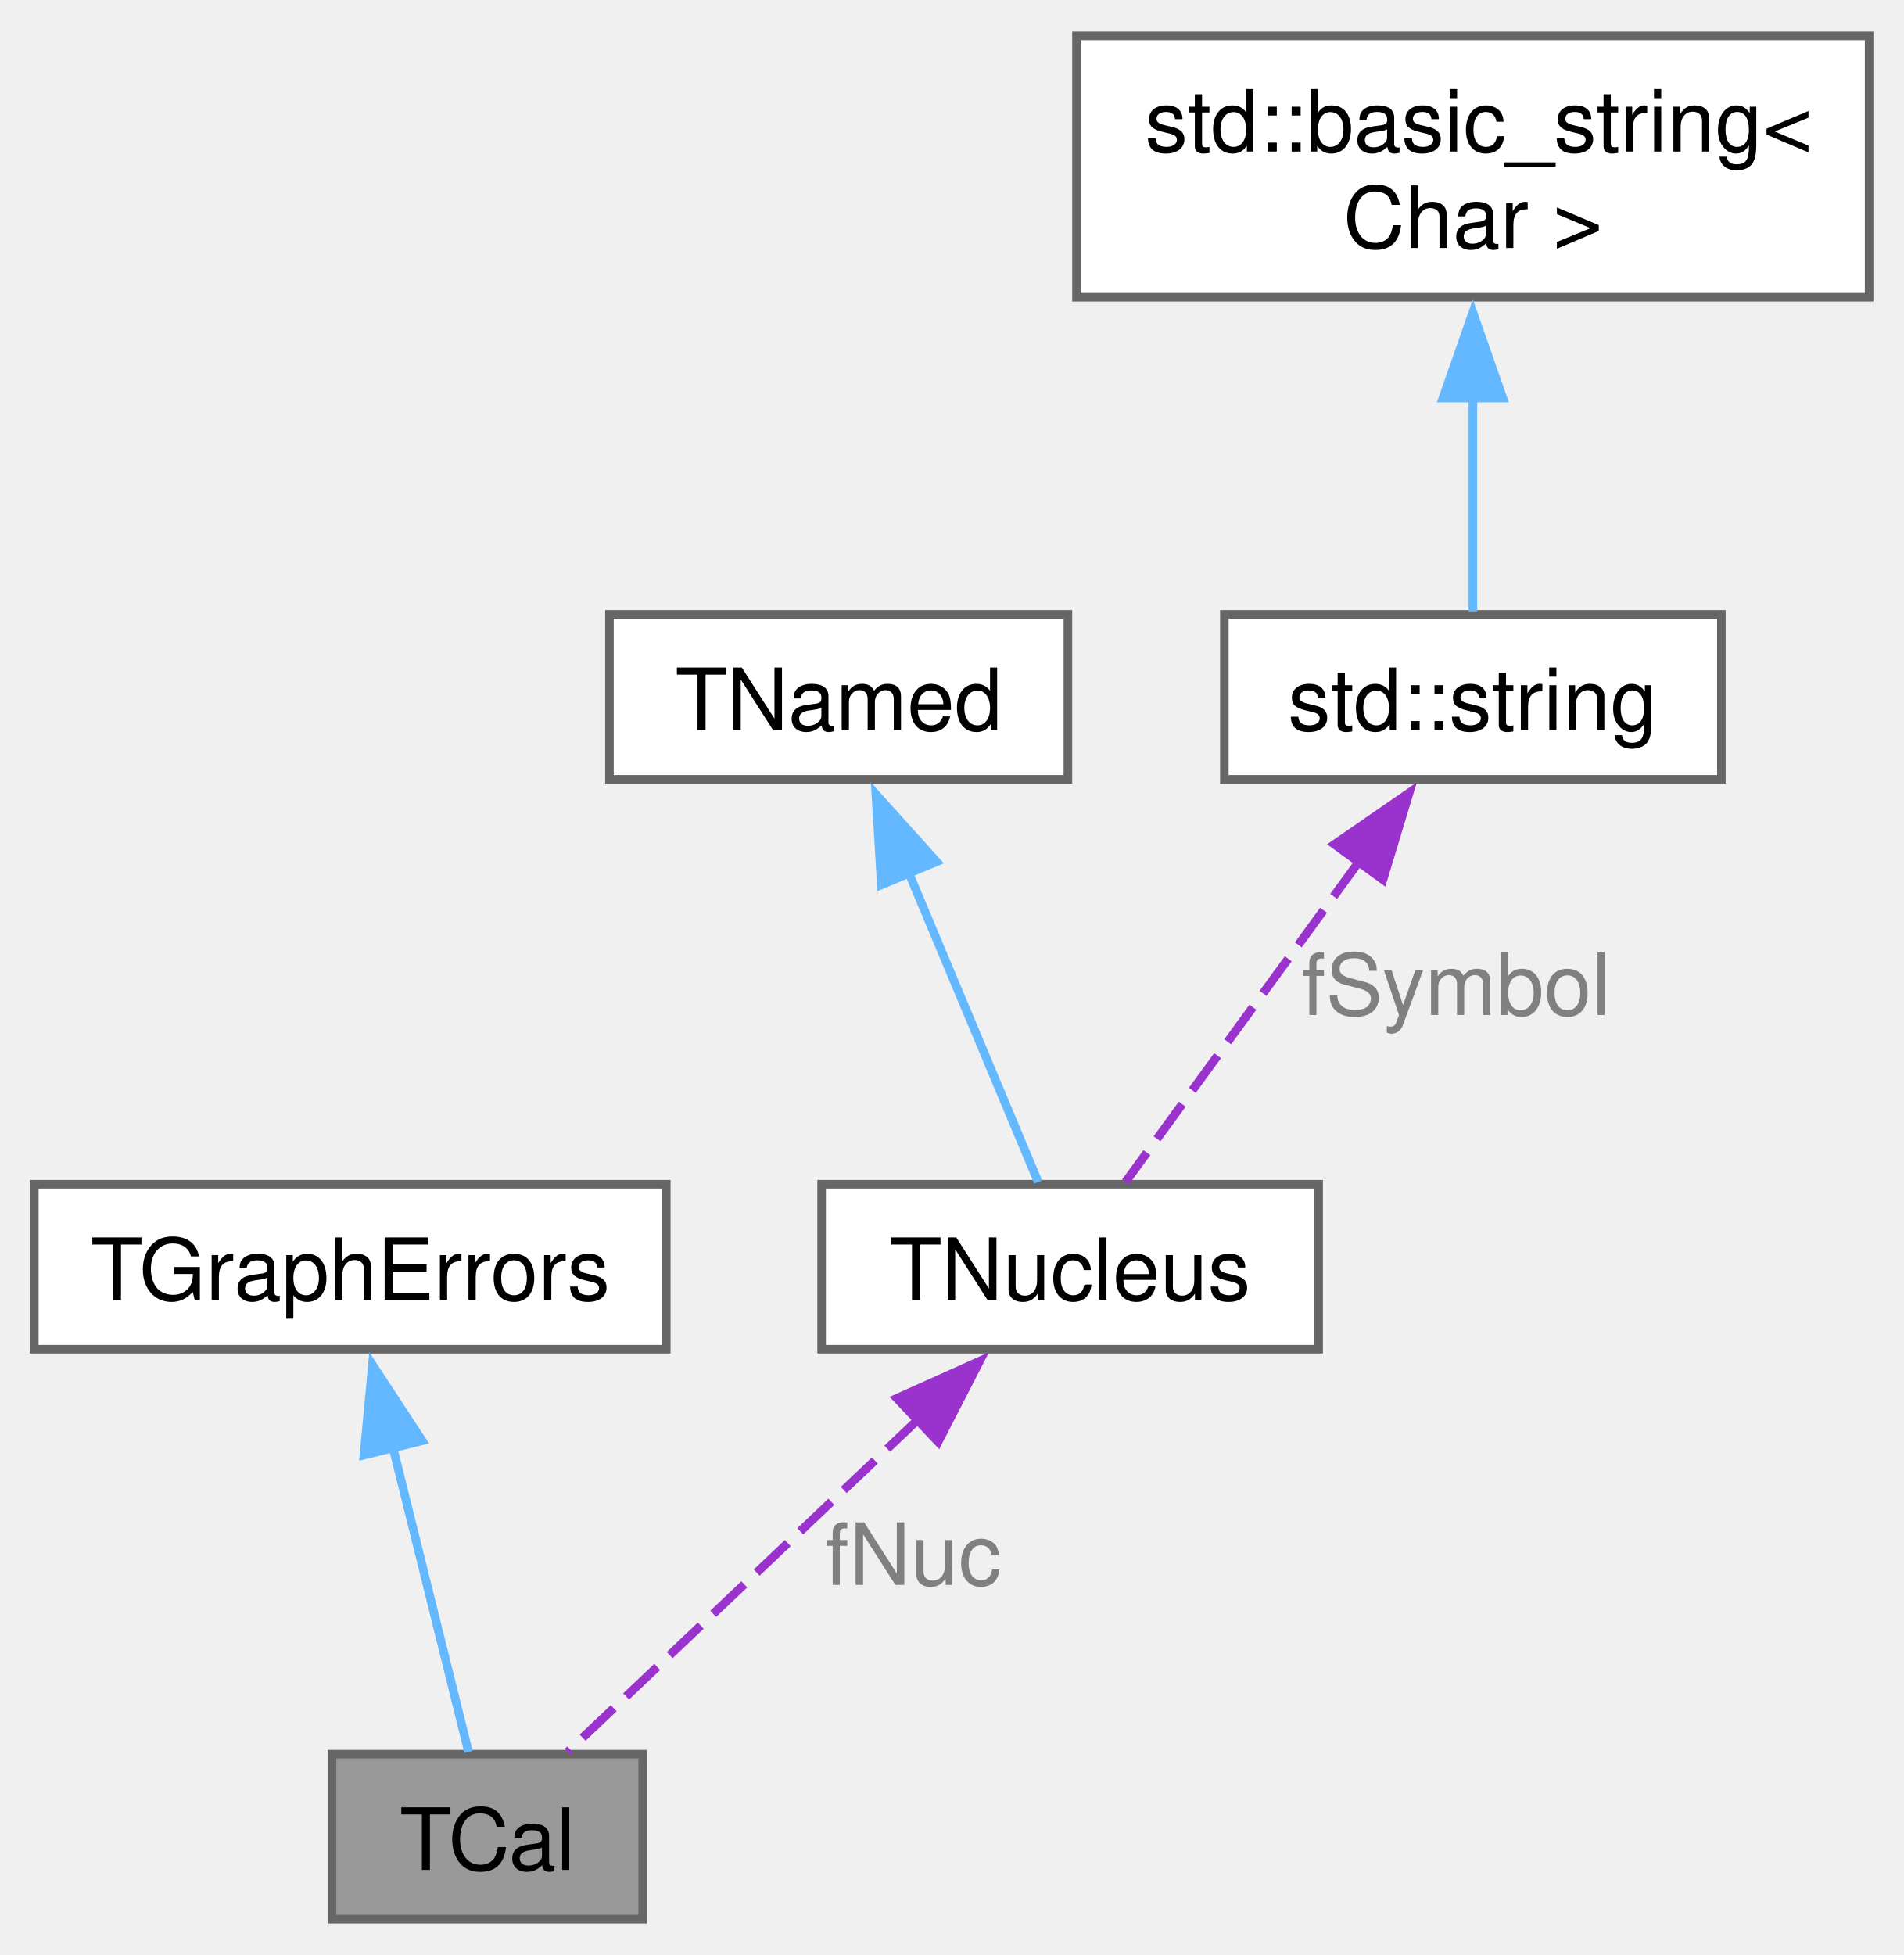
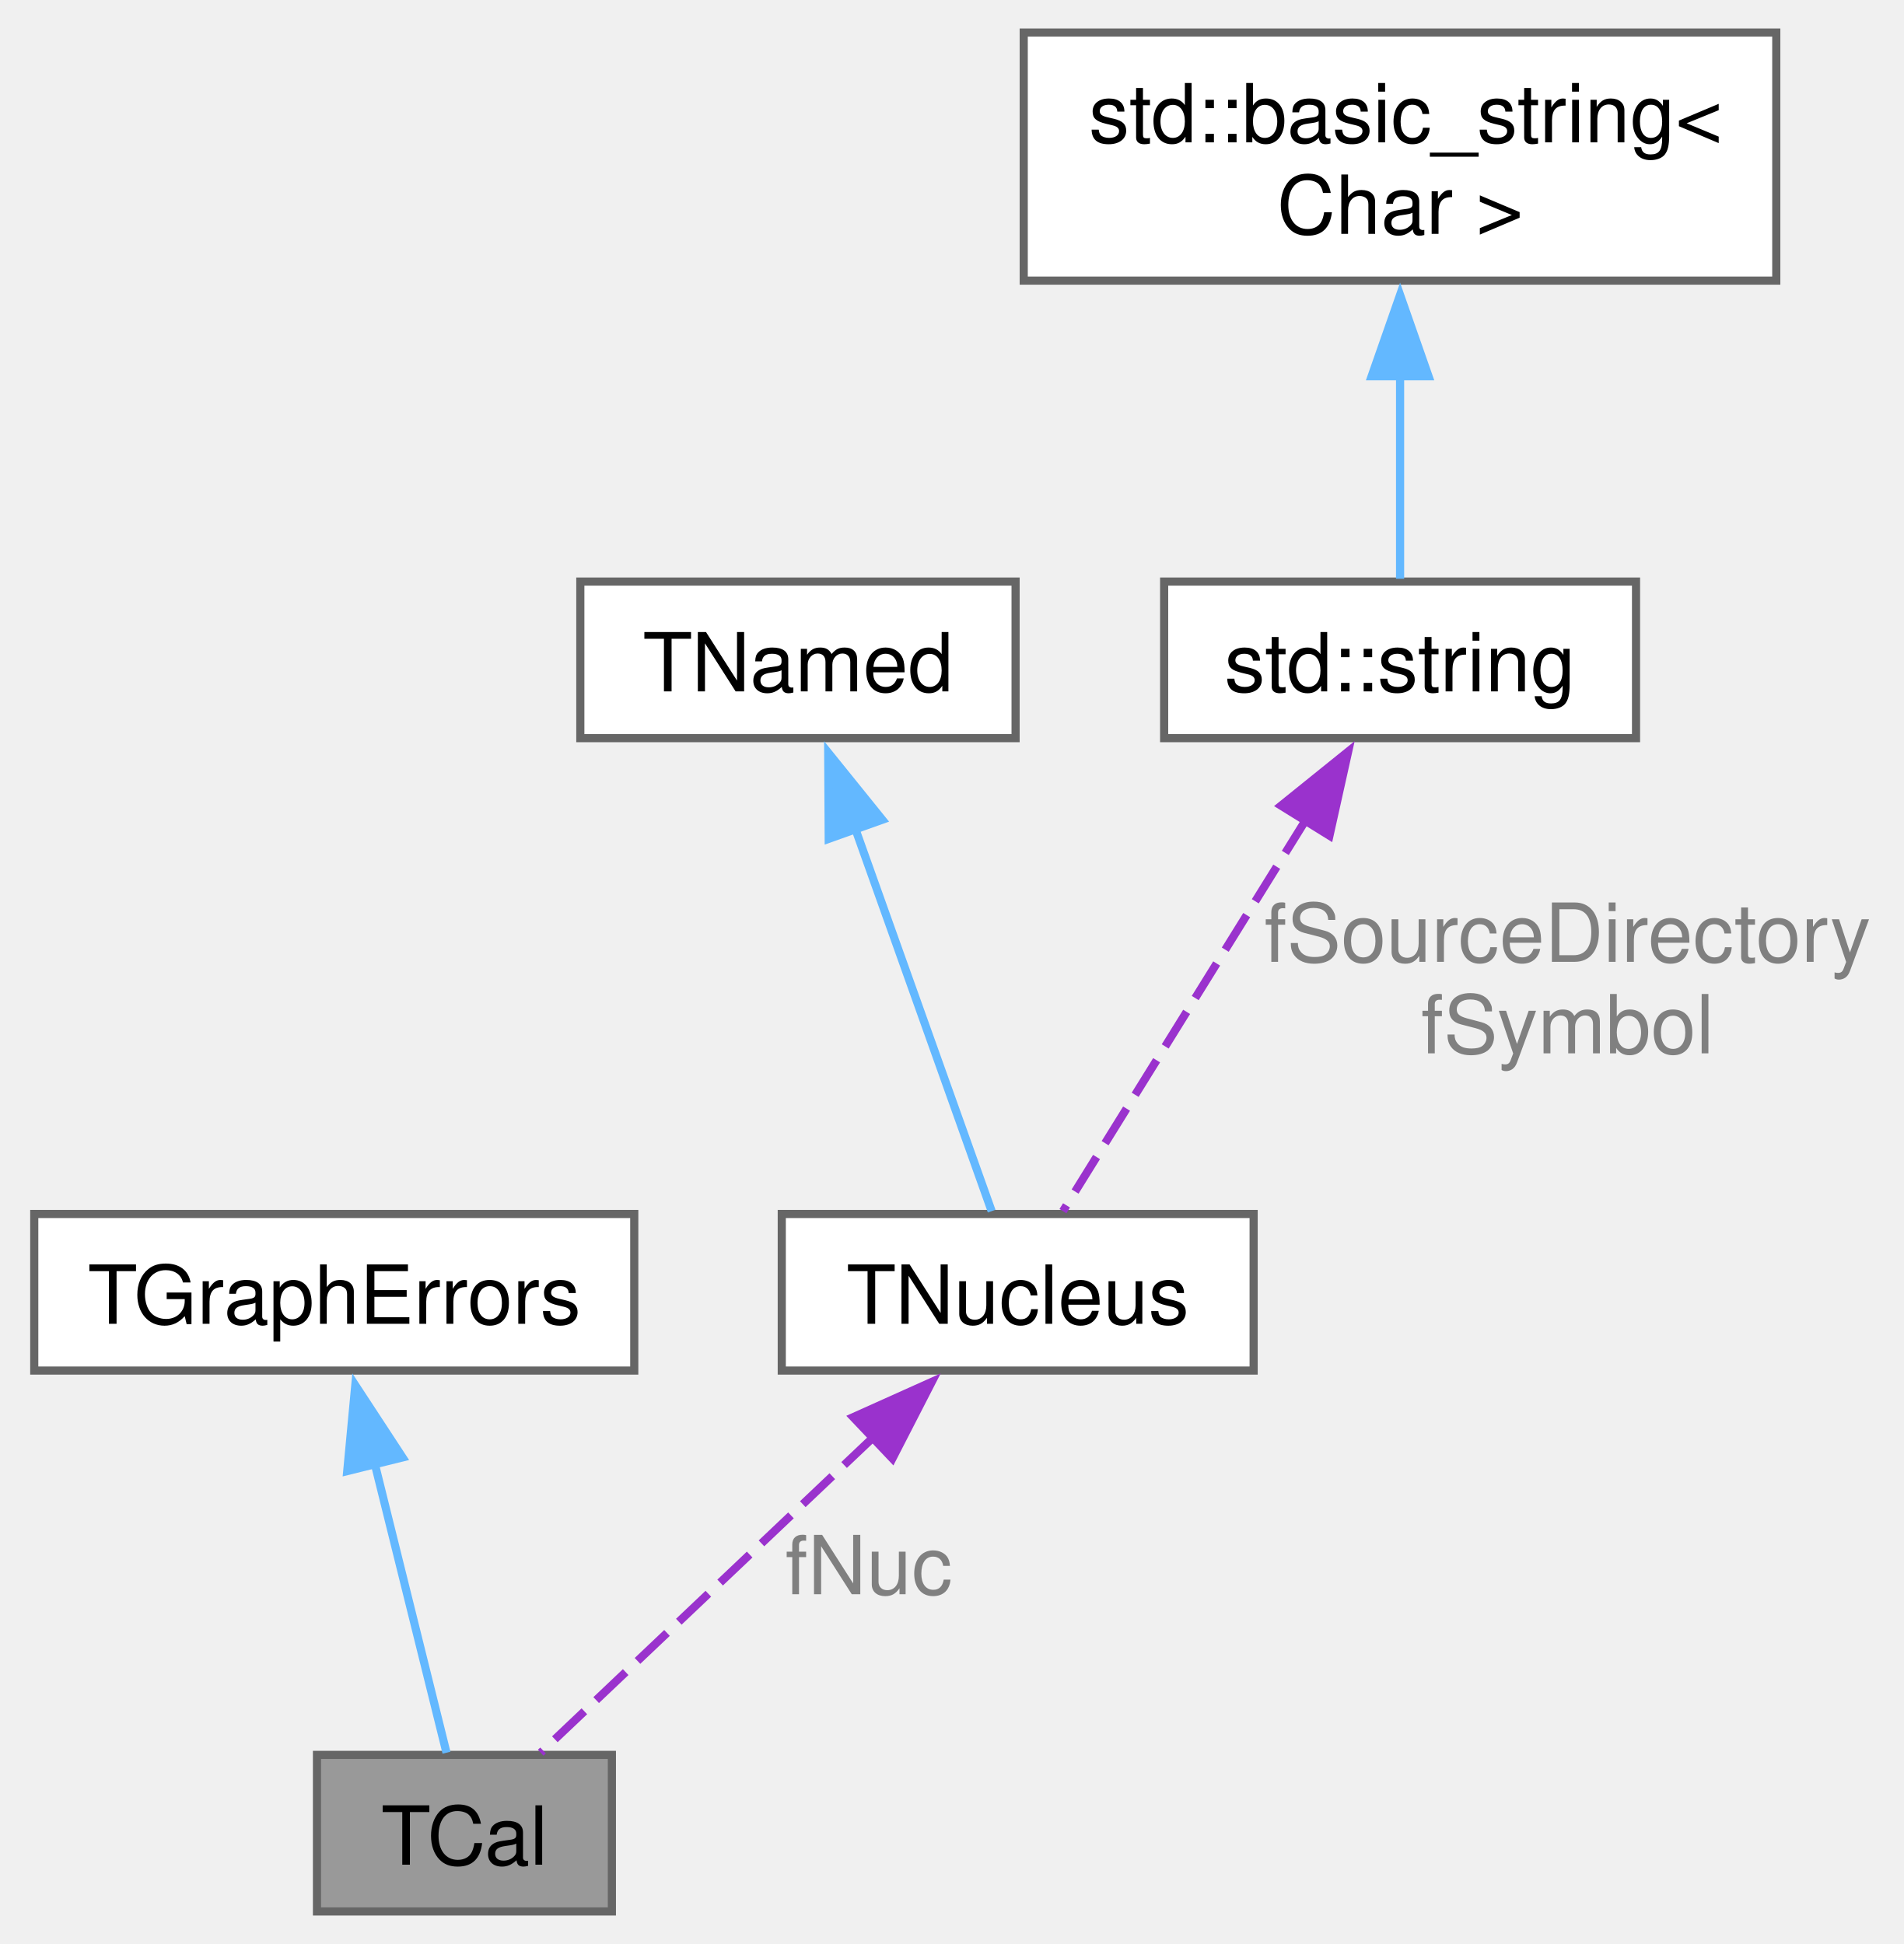
- <svg xmlns="http://www.w3.org/2000/svg" xmlns:xlink="http://www.w3.org/1999/xlink" width="222pt" height="228pt" viewBox="0.00 0.00 222.12 227.75">
-   <g id="graph0" class="graph" transform="scale(1 1) rotate(0) translate(4 223.75)">
+ <svg xmlns="http://www.w3.org/2000/svg" xmlns:xlink="http://www.w3.org/1999/xlink" width="234pt" height="239pt" viewBox="0.00 0.00 233.58 239.00">
+   <g id="graph0" class="graph" transform="scale(1 1) rotate(0) translate(4 235)">
    <g id="Node000001" class="node">
      <g id="a_Node000001">
        <a xlink:title=" ">
          <polygon fill="#999999" stroke="#666666" points="71,-19.25 34.75,-19.25 34.75,0 71,0 71,-19.25" />
          <text text-anchor="middle" x="52.88" y="-5.75" font-family="Helvetica,sans-Serif" font-size="10.00">TCal</text>
        </a>
      </g>
    </g>
    <g id="Node000002" class="node">
      <g id="a_Node000002">
        <a xlink:title=" ">
          <polygon fill="white" stroke="#666666" points="73.75,-85.75 0,-85.75 0,-66.5 73.75,-66.5 73.75,-85.75" />
          <text text-anchor="middle" x="36.88" y="-72.25" font-family="Helvetica,sans-Serif" font-size="10.00">TGraphErrors</text>
        </a>
      </g>
    </g>
    <g id="edge1_Node000001_Node000002" class="edge">
      <g id="a_edge1_Node000001_Node000002">
        <a xlink:title=" ">
          <path fill="none" stroke="#63b8ff" d="M41.86,-55.02C44.81,-43.12 48.41,-28.63 50.67,-19.52" />
          <polygon fill="#63b8ff" stroke="#63b8ff" points="38.47,-54.14 39.46,-64.69 45.27,-55.82 38.47,-54.14" />
        </a>
      </g>
    </g>
    <g id="Node000003" class="node">
      <g id="a_Node000003">
        <a xlink:href="class_t_nucleus.html" target="_top" xlink:title=" ">
          <polygon fill="white" stroke="#666666" points="149.88,-85.75 91.88,-85.75 91.88,-66.5 149.88,-66.5 149.88,-85.75" />
          <text text-anchor="middle" x="120.88" y="-72.25" font-family="Helvetica,sans-Serif" font-size="10.00">TNucleus</text>
        </a>
      </g>
    </g>
    <g id="edge2_Node000001_Node000003" class="edge">
      <g id="a_edge2_Node000001_Node000003">
        <a xlink:title=" ">
          <path fill="none" stroke="#9a32cd" stroke-dasharray="5,2" d="M103.17,-58.33C90.08,-45.91 72.77,-29.5 62.25,-19.52" />
          <polygon fill="#9a32cd" stroke="#9a32cd" points="100.66,-60.77 110.32,-65.11 105.48,-55.69 100.66,-60.77" />
        </a>
      </g>
      <text text-anchor="middle" x="102.57" y="-39" font-family="Helvetica,sans-Serif" font-size="10.00" fill="grey"> fNuc</text>
    </g>
    <g id="Node000004" class="node">
      <g id="a_Node000004">
        <a xlink:title=" ">
-           <polygon fill="white" stroke="#666666" points="120.62,-152.25 67.12,-152.25 67.12,-133 120.62,-133 120.62,-152.25" />
-           <text text-anchor="middle" x="93.88" y="-138.75" font-family="Helvetica,sans-Serif" font-size="10.00">TNamed</text>
+           <polygon fill="white" stroke="#666666" points="120.62,-163.5 67.12,-163.5 67.12,-144.25 120.62,-144.25 120.62,-163.5" />
+           <text text-anchor="middle" x="93.88" y="-150" font-family="Helvetica,sans-Serif" font-size="10.00">TNamed</text>
        </a>
      </g>
    </g>
    <g id="edge3_Node000003_Node000004" class="edge">
      <g id="a_edge3_Node000003_Node000004">
        <a xlink:title=" ">
-           <path fill="none" stroke="#63b8ff" d="M101.98,-122.27C107.02,-110.23 113.26,-95.33 117.15,-86.02" />
-           <polygon fill="#63b8ff" stroke="#63b8ff" points="98.85,-120.68 98.21,-131.26 105.3,-123.39 98.85,-120.68" />
+           <path fill="none" stroke="#63b8ff" d="M100.94,-133.05C106.36,-117.85 113.58,-97.6 117.68,-86.1" />
+           <polygon fill="#63b8ff" stroke="#63b8ff" points="97.65,-131.87 97.59,-142.46 104.24,-134.22 97.65,-131.87" />
        </a>
      </g>
    </g>
    <g id="Node000005" class="node">
      <g id="a_Node000005">
        <a xlink:title=" ">
-           <polygon fill="white" stroke="#666666" points="196.88,-152.25 138.88,-152.25 138.88,-133 196.88,-133 196.88,-152.25" />
-           <text text-anchor="middle" x="167.88" y="-138.75" font-family="Helvetica,sans-Serif" font-size="10.00">std::string</text>
+           <polygon fill="white" stroke="#666666" points="196.88,-163.5 138.88,-163.5 138.88,-144.25 196.88,-144.25 196.88,-163.5" />
+           <text text-anchor="middle" x="167.88" y="-150" font-family="Helvetica,sans-Serif" font-size="10.00">std::string</text>
        </a>
      </g>
    </g>
    <g id="edge4_Node000003_Node000005" class="edge">
      <g id="a_edge4_Node000003_Node000005">
        <a xlink:title=" ">
-           <path fill="none" stroke="#9a32cd" stroke-dasharray="5,2" d="M154.58,-123.38C145.68,-111.16 134.35,-95.61 127.35,-86.02" />
-           <polygon fill="#9a32cd" stroke="#9a32cd" points="151.73,-125.41 160.45,-131.43 157.39,-121.29 151.73,-125.41" />
+           <path fill="none" stroke="#9a32cd" stroke-dasharray="5,2" d="M156.41,-134.39C146.9,-119.06 133.79,-97.94 126.44,-86.1" />
+           <polygon fill="#9a32cd" stroke="#9a32cd" points="153.25,-135.95 161.5,-142.6 159.2,-132.26 153.25,-135.95" />
        </a>
      </g>
-       <text text-anchor="middle" x="165.94" y="-105.5" font-family="Helvetica,sans-Serif" font-size="10.00" fill="grey"> fSymbol</text>
+       <text text-anchor="middle" x="188.46" y="-116.75" font-family="Helvetica,sans-Serif" font-size="10.00" fill="grey"> fSourceDirectory</text>
+       <text text-anchor="middle" x="188.46" y="-105.5" font-family="Helvetica,sans-Serif" font-size="10.00" fill="grey">fSymbol</text>
    </g>
    <g id="Node000006" class="node">
      <g id="a_Node000006">
        <a xlink:title=" ">
-           <polygon fill="white" stroke="#666666" points="214.12,-219.75 121.62,-219.75 121.62,-189.25 214.12,-189.25 214.12,-219.75" />
-           <text text-anchor="start" x="129.62" y="-206.25" font-family="Helvetica,sans-Serif" font-size="10.00">std::basic_string&lt;</text>
-           <text text-anchor="middle" x="167.88" y="-195" font-family="Helvetica,sans-Serif" font-size="10.00"> Char &gt;</text>
+           <polygon fill="white" stroke="#666666" points="214.12,-231 121.62,-231 121.62,-200.5 214.12,-200.5 214.12,-231" />
+           <text text-anchor="start" x="129.62" y="-217.5" font-family="Helvetica,sans-Serif" font-size="10.00">std::basic_string&lt;</text>
+           <text text-anchor="middle" x="167.88" y="-206.25" font-family="Helvetica,sans-Serif" font-size="10.00"> Char &gt;</text>
        </a>
      </g>
    </g>
    <g id="edge5_Node000005_Node000006" class="edge">
      <g id="a_edge5_Node000005_Node000006">
        <a xlink:title=" ">
-           <path fill="none" stroke="#63b8ff" d="M167.88,-177.77C167.88,-168.79 167.88,-159.29 167.88,-152.6" />
-           <polygon fill="#63b8ff" stroke="#63b8ff" points="164.38,-177.49 167.88,-187.49 171.38,-177.49 164.38,-177.49" />
+           <path fill="none" stroke="#63b8ff" d="M167.88,-189.02C167.88,-180.04 167.88,-170.54 167.88,-163.85" />
+           <polygon fill="#63b8ff" stroke="#63b8ff" points="164.38,-188.74 167.88,-198.74 171.38,-188.74 164.38,-188.74" />
        </a>
      </g>
    </g>
  </g>
</svg>
